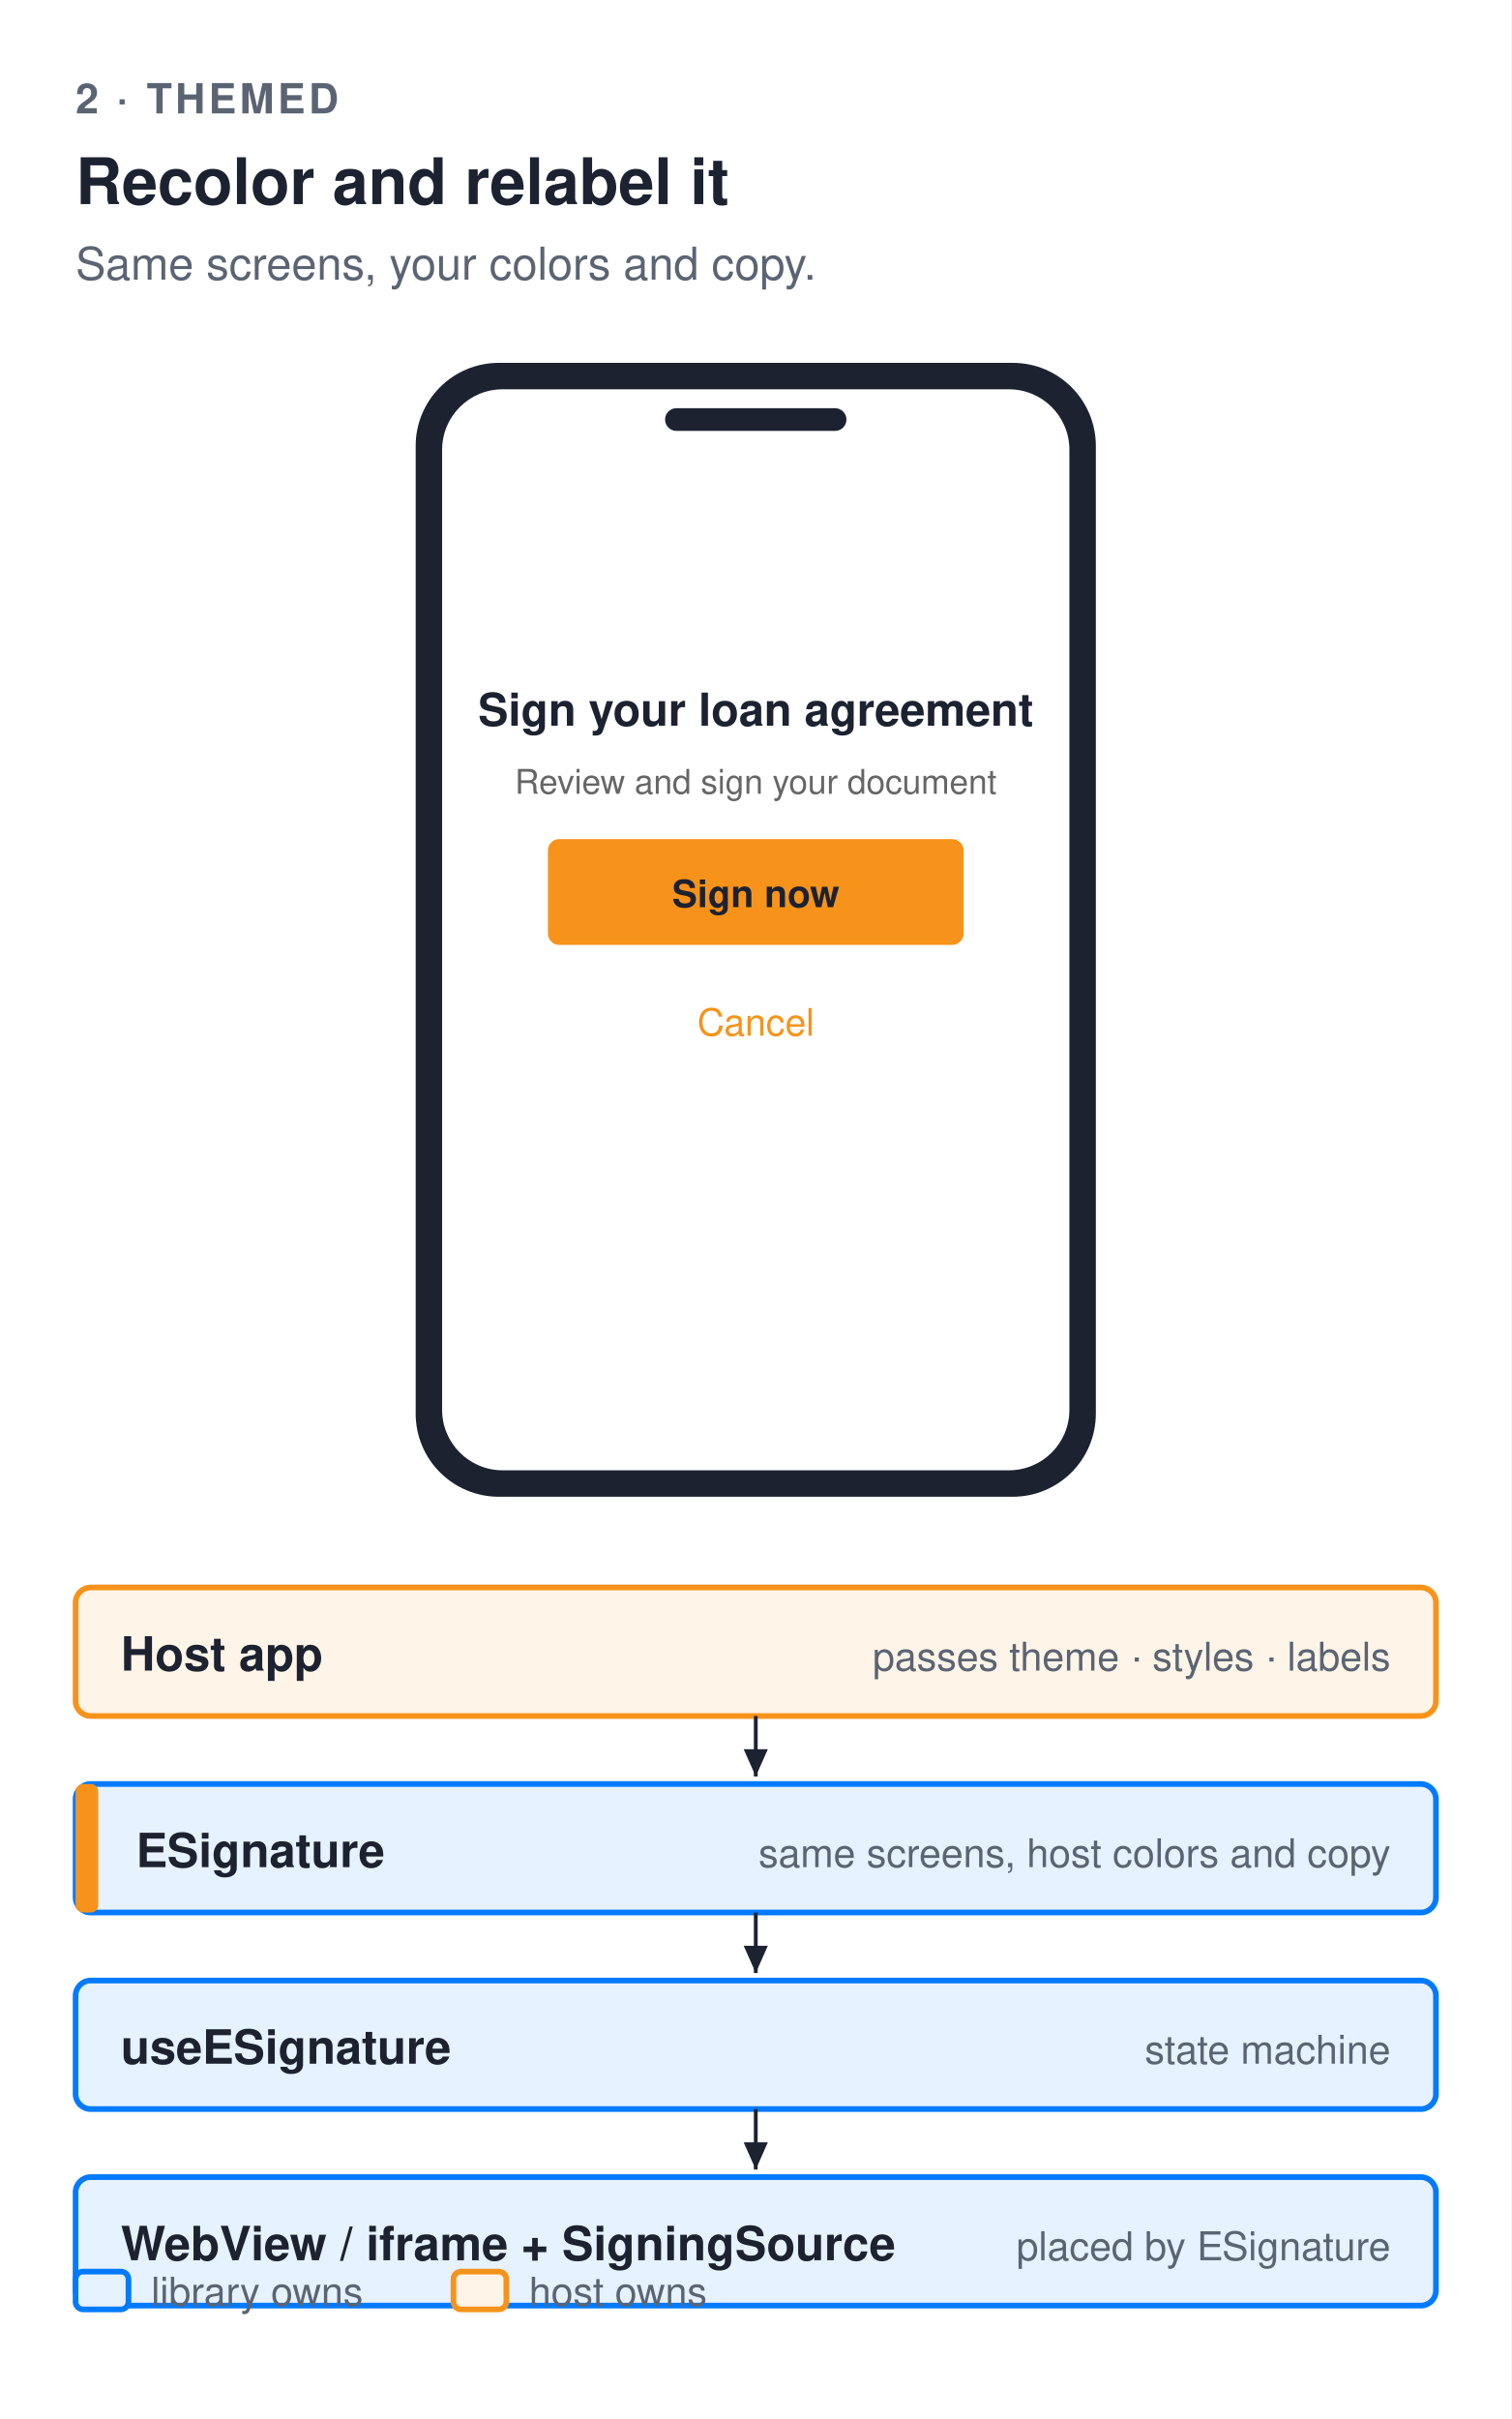
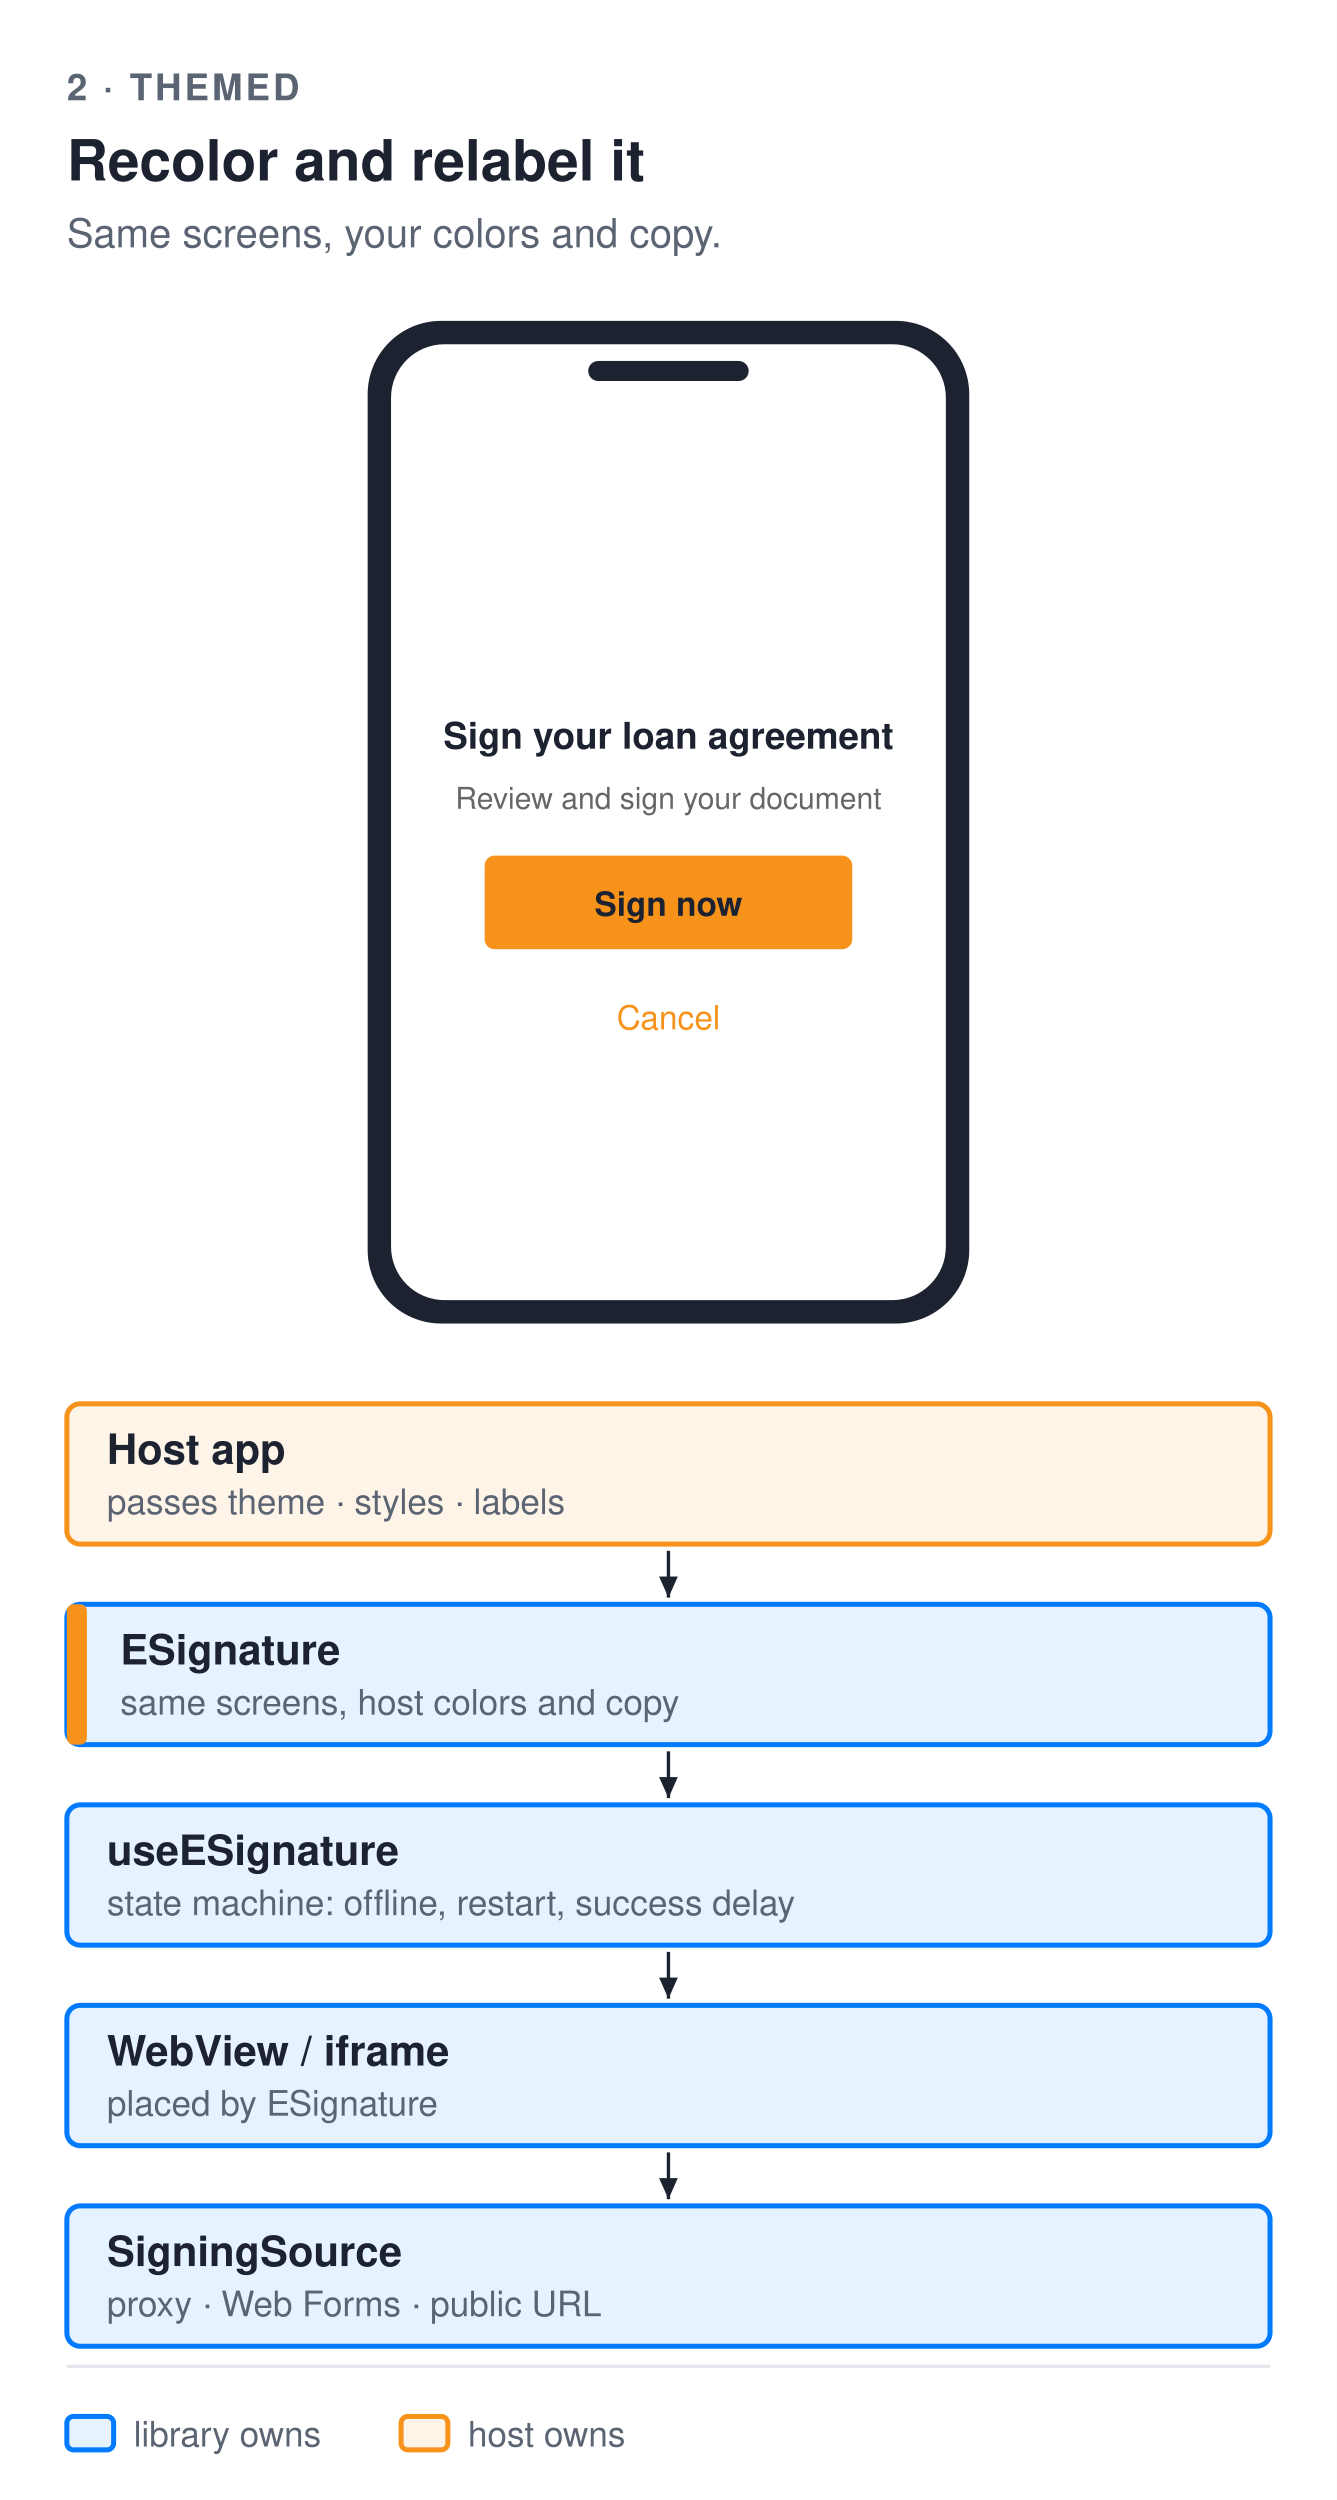
- <svg xmlns="http://www.w3.org/2000/svg" viewBox="0 0 400 640" width="400" height="640" font-family="system-ui, -apple-system, Segoe UI, Helvetica, Arial, sans-serif" role="img" aria-label="Recolor and relabel it">
-   <rect width="400" height="640" fill="#FFFFFF" />
+ <svg xmlns="http://www.w3.org/2000/svg" viewBox="0 0 400 748" width="400" height="748" font-family="system-ui, -apple-system, 'Segoe UI', Helvetica, Arial, sans-serif" role="img" aria-label="Recolor and relabel it">
+   <rect width="400" height="748" fill="#FFFFFF" />
  <defs>
-     <marker id="a" viewBox="0 0 10 10" refX="9" refY="5" markerWidth="8" markerHeight="8" orient="auto">
+     <marker id="a" viewBox="0 0 10 10" refX="9" refY="5" markerWidth="7" markerHeight="7" orient="auto">
      <path d="M0,1 L9,5 L0,9 Z" fill="#1C2230" />
+     </marker>
+     <marker id="g" viewBox="0 0 10 10" refX="9" refY="5" markerWidth="7" markerHeight="7" orient="auto">
+       <path d="M0,1 L9,5 L0,9 Z" fill="#B8BFC9" />
    </marker>
  </defs>
  <text x="20" y="30" font-size="11" font-weight="600" letter-spacing="0.08em" fill="#5B6472">2 · THEMED</text>
  <text x="20" y="54" font-size="17" font-weight="700" fill="#1C2230">Recolor and relabel it</text>
  <text x="20" y="74" font-size="12" fill="#5B6472">Same screens, your colors and copy.</text>
  <g transform="translate(110 96)">
    <rect x="0" y="0" width="180" height="300" rx="22" fill="#1C2230" />
    <rect x="7" y="7" width="166" height="286" rx="16" fill="#FFFFFF" />
    <rect x="66" y="12" width="48" height="6" rx="3" fill="#1C2230" />
    <g text-anchor="middle">
-       <text x="90" y="96" font-size="12" font-weight="700" fill="#1C2230">Sign your loan agreement</text>
-       <text x="90" y="114" font-size="9" fill="#666666">Review and sign your document</text>
-       <rect x="35" y="126" width="110" height="28" rx="3" fill="#F7931A" />
-       <text x="90" y="144" font-size="10" font-weight="700" fill="#1C2230">Sign now</text>
-       <text x="90" y="178" font-size="10" fill="#F7931A">Cancel</text>
+       <text x="90" y="128" font-size="11" font-weight="700" fill="#1C2230">Sign your loan agreement</text>
+       <text x="90" y="146" font-size="9" fill="#666666">Review and sign your document</text>
+       <rect x="35" y="160" width="110" height="28" rx="3" fill="#F7931A" />
+       <text x="90" y="178" font-size="10" font-weight="700" fill="#1C2230">Sign now</text>
+       <text x="90" y="212" font-size="10" fill="#F7931A">Cancel</text>
    </g>
  </g>
-   <rect x="20" y="420" width="360" height="34" rx="4" fill="#FEF4E8" stroke="#F7931A" stroke-width="1.5" />
-   <text x="32" y="442" font-size="12.5" font-weight="600" fill="#1C2230">Host app</text>
-   <text x="368" y="442" font-size="10.5" fill="#5B6472" text-anchor="end">passes theme · styles · labels</text>
-   <line x1="200" y1="454" x2="200" y2="470" stroke="#1C2230" stroke-width="1" marker-end="url(#a)" />
-   <rect x="20" y="472" width="360" height="34" rx="4" fill="#E6F2FF" stroke="#007AFF" stroke-width="1.5" />
-   <rect x="20" y="472" width="6" height="34" rx="2" fill="#F7931A" />
-   <text x="36" y="494" font-size="12.5" font-weight="600" fill="#1C2230">ESignature</text>
-   <text x="368" y="494" font-size="10.5" fill="#5B6472" text-anchor="end">same screens, host colors and copy</text>
-   <line x1="200" y1="506" x2="200" y2="522" stroke="#1C2230" stroke-width="1" marker-end="url(#a)" />
-   <rect x="20" y="524" width="360" height="34" rx="4" fill="#E6F2FF" stroke="#007AFF" stroke-width="1.5" />
-   <text x="32" y="546" font-size="12.5" font-weight="600" fill="#1C2230">useESignature</text>
-   <text x="368" y="546" font-size="10.5" fill="#5B6472" text-anchor="end">state machine</text>
-   <line x1="200" y1="558" x2="200" y2="574" stroke="#1C2230" stroke-width="1" marker-end="url(#a)" />
-   <rect x="20" y="576" width="360" height="34" rx="4" fill="#E6F2FF" stroke="#007AFF" stroke-width="1.5" />
-   <text x="32" y="598" font-size="12.5" font-weight="600" fill="#1C2230">WebView / iframe + SigningSource</text>
-   <text x="368" y="598" font-size="10.5" fill="#5B6472" text-anchor="end">placed by ESignature</text>
-   <g transform="translate(20 610)" font-size="10.5" fill="#5B6472">
+   <rect x="20" y="420" width="360" height="42" rx="4" fill="#FEF4E8" stroke="#F7931A" stroke-width="1.5" />
+   <text x="32" y="438" font-size="12.5" font-weight="600" fill="#1C2230">Host app</text>
+   <text x="32" y="453" font-size="10.5" fill="#5B6472">passes theme · styles · labels</text>
+   <line x1="200" y1="464" x2="200" y2="478" stroke="#1C2230" stroke-width="1" marker-end="url(#a)" />
+   <rect x="20" y="480" width="360" height="42" rx="4" fill="#E6F2FF" stroke="#007AFF" stroke-width="1.5" />
+   <rect x="20" y="480" width="6" height="42" rx="2" fill="#F7931A" />
+   <text x="36" y="498" font-size="12.5" font-weight="600" fill="#1C2230">ESignature</text>
+   <text x="36" y="513" font-size="10.5" fill="#5B6472">same screens, host colors and copy</text>
+   <line x1="200" y1="524" x2="200" y2="538" stroke="#1C2230" stroke-width="1" marker-end="url(#a)" />
+   <rect x="20" y="540" width="360" height="42" rx="4" fill="#E6F2FF" stroke="#007AFF" stroke-width="1.5" />
+   <text x="32" y="558" font-size="12.5" font-weight="600" fill="#1C2230">useESignature</text>
+   <text x="32" y="573" font-size="10.5" fill="#5B6472">state machine: offline, restart, success delay</text>
+   <line x1="200" y1="584" x2="200" y2="598" stroke="#1C2230" stroke-width="1" marker-end="url(#a)" />
+   <rect x="20" y="600" width="360" height="42" rx="4" fill="#E6F2FF" stroke="#007AFF" stroke-width="1.5" />
+   <text x="32" y="618" font-size="12.5" font-weight="600" fill="#1C2230">WebView / iframe</text>
+   <text x="32" y="633" font-size="10.5" fill="#5B6472">placed by ESignature</text>
+   <line x1="200" y1="644" x2="200" y2="658" stroke="#1C2230" stroke-width="1" marker-end="url(#a)" />
+   <rect x="20" y="660" width="360" height="42" rx="4" fill="#E6F2FF" stroke="#007AFF" stroke-width="1.5" />
+   <text x="32" y="678" font-size="12.5" font-weight="600" fill="#1C2230">SigningSource</text>
+   <text x="32" y="693" font-size="10.5" fill="#5B6472">proxy · Web Forms · public URL</text>
+   <line x1="20" y1="708" x2="380" y2="708" stroke="#E3E6EB" stroke-width="1" />
+   <g transform="translate(20 732)" font-size="10.5" fill="#5B6472">
    <rect x="0" y="-9" width="14" height="10" rx="2" fill="#E6F2FF" stroke="#007AFF" stroke-width="1.5" />
    <text x="20" y="0">library owns</text>
    <rect x="100" y="-9" width="14" height="10" rx="2" fill="#FEF4E8" stroke="#F7931A" stroke-width="1.5" />
    <text x="120" y="0">host owns</text>
  </g>
</svg>
